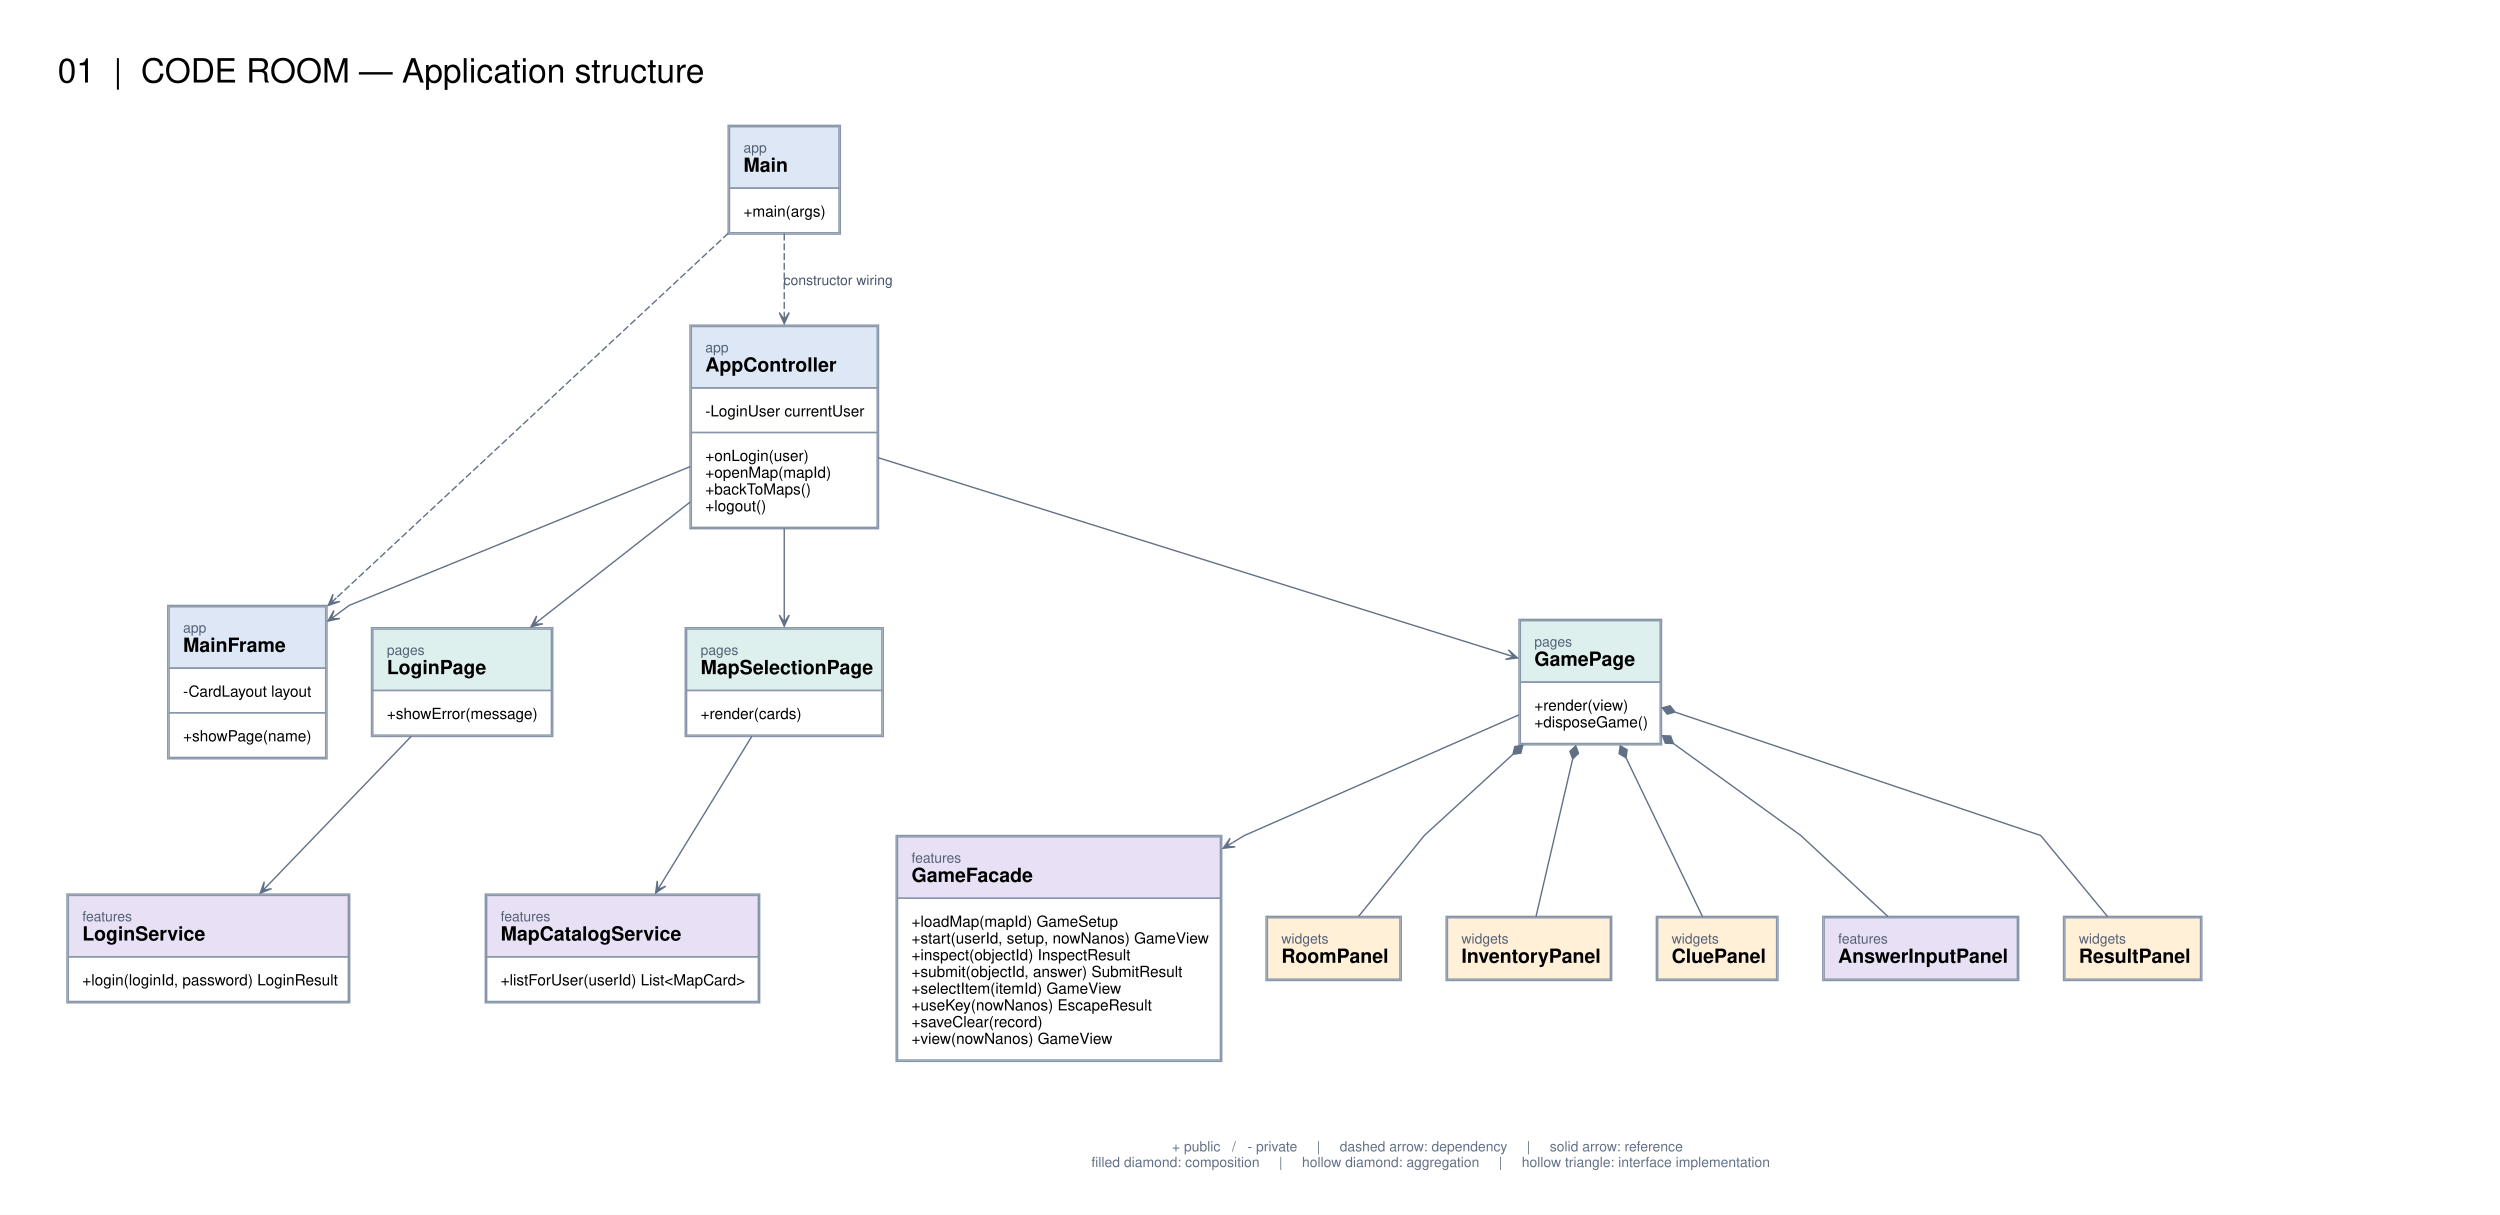
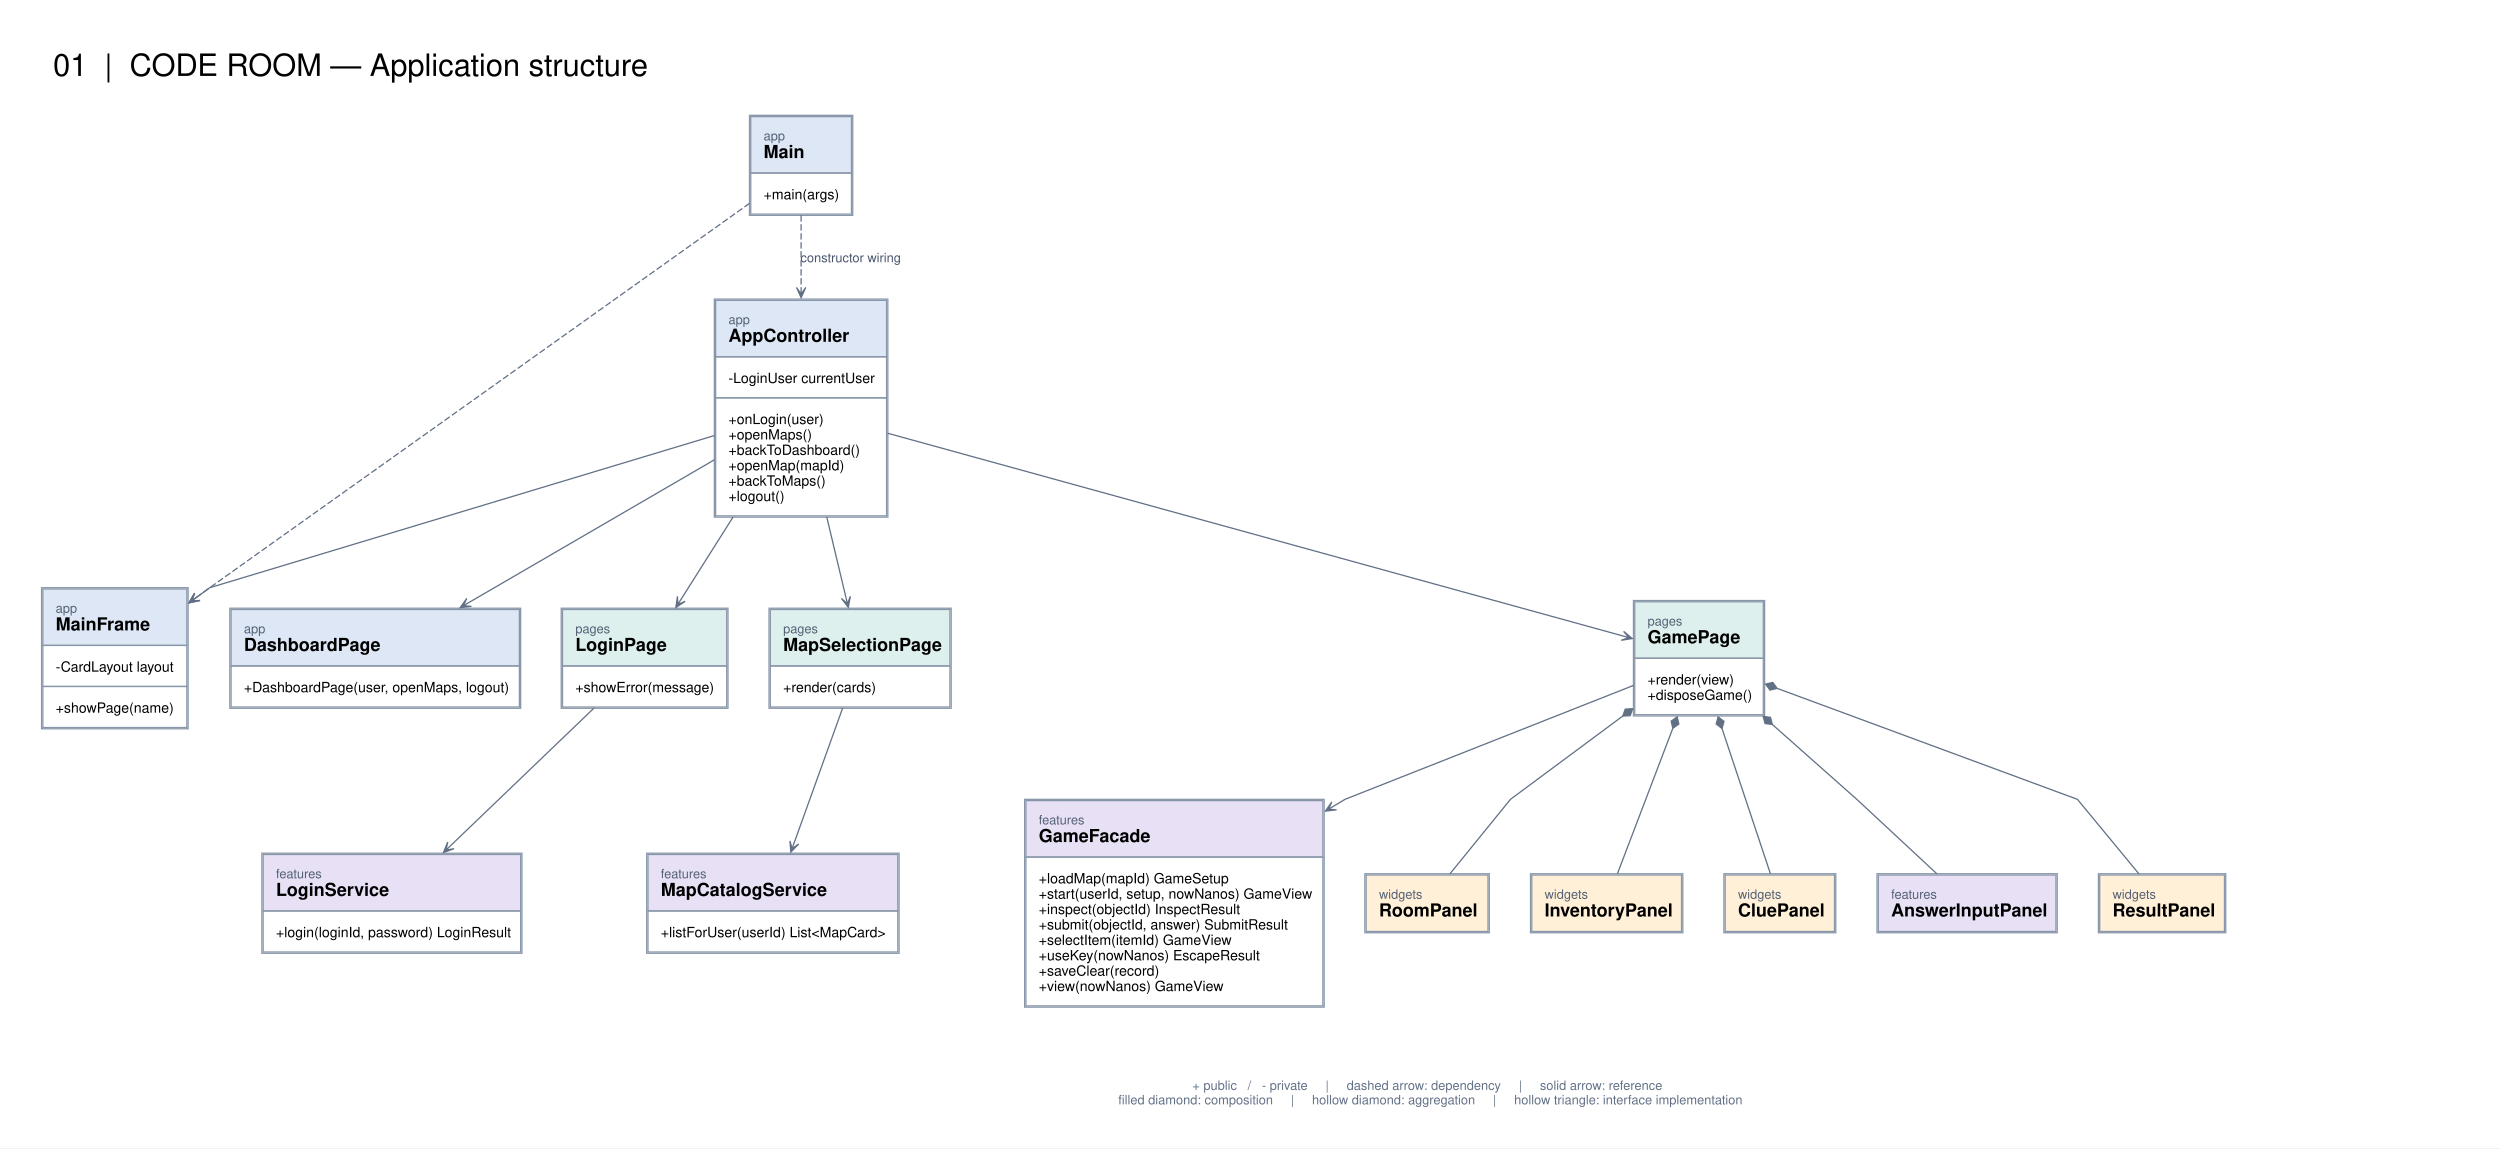
- <svg xmlns="http://www.w3.org/2000/svg" width="3984pt" height="1936pt" viewBox="0.00 0.00 3984.00 1936.00">
-   <g id="graph0" class="graph" transform="scale(2.22222 2.22222) rotate(0) translate(32.4 838.65)">
-     <polygon fill="white" stroke="none" points="-32.4,32.4 -32.4,-838.65 1760.4,-838.65 1760.4,32.4 -32.4,32.4" />
-     <text xml:space="preserve" text-anchor="middle" x="240.88" y="-779.45" font-family="Helvetica,sans-Serif" font-size="24.00">01  |  CODE ROOM — Application structure</text>
-     <text xml:space="preserve" text-anchor="middle" x="240.88" y="-754.7" font-family="Helvetica,sans-Serif" font-size="24.00"> </text>
+ <svg xmlns="http://www.w3.org/2000/svg" width="4331pt" height="1989pt" viewBox="0.00 0.00 4331.00 1989.00">
+   <g id="graph0" class="graph" transform="scale(2.22222 2.22222) rotate(0) translate(32.4 862.65)">
+     <polygon fill="white" stroke="none" points="-32.4,32.4 -32.4,-862.65 1916.53,-862.65 1916.53,32.4 -32.4,32.4" />
+     <text xml:space="preserve" text-anchor="middle" x="240.88" y="-803.45" font-family="Helvetica,sans-Serif" font-size="24.00">01  |  CODE ROOM — Application structure</text>
+     <text xml:space="preserve" text-anchor="middle" x="240.88" y="-778.7" font-family="Helvetica,sans-Serif" font-size="24.00"> </text>
    <g id="node1" class="node">
-       <polygon fill="#dde7f5" stroke="none" points="490.75,-703.75 490.75,-747.75 569.25,-747.75 569.25,-703.75 490.75,-703.75" />
-       <polygon fill="none" stroke="#8896a9" points="490.75,-703.75 490.75,-747.75 569.25,-747.75 569.25,-703.75 490.75,-703.75" />
-       <text xml:space="preserve" text-anchor="start" x="500.75" y="-729.25" font-family="Helvetica,sans-Serif" font-size="10.00" fill="#536075">app</text>
-       <text xml:space="preserve" text-anchor="start" x="500.75" y="-715.45" font-family="Helvetica,sans-Serif" font-weight="bold" font-size="14.00">Main</text>
-       <polygon fill="none" stroke="#8896a9" points="490.75,-671.75 490.75,-703.75 569.25,-703.75 569.25,-671.75 490.75,-671.75" />
-       <text xml:space="preserve" text-anchor="start" x="500.75" y="-683.3" font-family="Helvetica,sans-Serif" font-size="11.00">+main(args)</text>
-       <polygon fill="none" stroke="#8896a9" points="489.75,-670.75 489.75,-748.75 570.25,-748.75 570.25,-670.75 489.75,-670.75" />
+       <polygon fill="#dde7f5" stroke="none" points="552.88,-727.75 552.88,-771.75 631.38,-771.75 631.38,-727.75 552.88,-727.75" />
+       <polygon fill="none" stroke="#8896a9" points="552.88,-727.75 552.88,-771.75 631.38,-771.75 631.38,-727.75 552.88,-727.75" />
+       <text xml:space="preserve" text-anchor="start" x="562.88" y="-753.25" font-family="Helvetica,sans-Serif" font-size="10.00" fill="#536075">app</text>
+       <text xml:space="preserve" text-anchor="start" x="562.88" y="-739.45" font-family="Helvetica,sans-Serif" font-weight="bold" font-size="14.00">Main</text>
+       <polygon fill="none" stroke="#8896a9" points="552.88,-695.75 552.88,-727.75 631.38,-727.75 631.38,-695.75 552.88,-695.75" />
+       <text xml:space="preserve" text-anchor="start" x="562.88" y="-707.3" font-family="Helvetica,sans-Serif" font-size="11.00">+main(args)</text>
+       <polygon fill="none" stroke="#8896a9" points="551.88,-694.75 551.88,-772.75 632.38,-772.75 632.38,-694.75 551.88,-694.75" />
    </g>
    <g id="node2" class="node">
-       <polygon fill="#dde7f5" stroke="none" points="88.88,-359.5 88.88,-403.5 201.12,-403.5 201.12,-359.5 88.88,-359.5" />
-       <polygon fill="none" stroke="#8896a9" points="88.88,-359.5 88.88,-403.5 201.12,-403.5 201.12,-359.5 88.88,-359.5" />
-       <text xml:space="preserve" text-anchor="start" x="98.88" y="-385" font-family="Helvetica,sans-Serif" font-size="10.00" fill="#536075">app</text>
-       <text xml:space="preserve" text-anchor="start" x="98.88" y="-371.2" font-family="Helvetica,sans-Serif" font-weight="bold" font-size="14.00">MainFrame</text>
-       <polygon fill="none" stroke="#8896a9" points="88.88,-327.5 88.88,-359.5 201.12,-359.5 201.12,-327.5 88.88,-327.5" />
-       <text xml:space="preserve" text-anchor="start" x="98.88" y="-339.05" font-family="Helvetica,sans-Serif" font-size="11.00">-CardLayout layout</text>
-       <polygon fill="none" stroke="#8896a9" points="88.88,-295.5 88.88,-327.5 201.12,-327.5 201.12,-295.5 88.88,-295.5" />
-       <text xml:space="preserve" text-anchor="start" x="98.88" y="-307.05" font-family="Helvetica,sans-Serif" font-size="11.00">+showPage(name)</text>
-       <polygon fill="none" stroke="#8896a9" points="87.88,-294.5 87.88,-404.5 202.12,-404.5 202.12,-294.5 87.88,-294.5" />
+       <polygon fill="#dde7f5" stroke="none" points="1,-359.5 1,-403.5 113.25,-403.5 113.25,-359.5 1,-359.5" />
+       <polygon fill="none" stroke="#8896a9" points="1,-359.5 1,-403.5 113.25,-403.5 113.25,-359.5 1,-359.5" />
+       <text xml:space="preserve" text-anchor="start" x="11" y="-385" font-family="Helvetica,sans-Serif" font-size="10.00" fill="#536075">app</text>
+       <text xml:space="preserve" text-anchor="start" x="11" y="-371.2" font-family="Helvetica,sans-Serif" font-weight="bold" font-size="14.00">MainFrame</text>
+       <polygon fill="none" stroke="#8896a9" points="1,-327.5 1,-359.5 113.25,-359.5 113.25,-327.5 1,-327.5" />
+       <text xml:space="preserve" text-anchor="start" x="11" y="-339.05" font-family="Helvetica,sans-Serif" font-size="11.00">-CardLayout layout</text>
+       <polygon fill="none" stroke="#8896a9" points="1,-295.5 1,-327.5 113.25,-327.5 113.25,-295.5 1,-295.5" />
+       <text xml:space="preserve" text-anchor="start" x="11" y="-307.05" font-family="Helvetica,sans-Serif" font-size="11.00">+showPage(name)</text>
+       <polygon fill="none" stroke="#8896a9" points="0,-294.5 0,-404.5 114.25,-404.5 114.25,-294.5 0,-294.5" />
    </g>
    <g id="edge2" class="edge">
-       <path fill="none" stroke="#627086" stroke-dasharray="5,2" d="M489.89,-671.42C423.11,-609.28 288.59,-484.11 208.72,-409.79" />
-       <polygon fill="#627086" stroke="#627086" points="203.01,-404.48 211.32,-407.29 205.04,-406.37 208.86,-409.93 208.86,-409.93 208.86,-409.93 205.04,-406.37 206.41,-412.56 203.01,-404.48" />
+       <path fill="none" stroke="#627086" stroke-dasharray="5,2" d="M552.02,-704.19C439.86,-624.33 131.12,-404.5 131.12,-404.5 131.12,-404.5 127.23,-401.66 121.22,-397.27" />
+       <polygon fill="#627086" stroke="#627086" points="114.95,-392.69 123.53,-394.5 117.19,-394.33 121.41,-397.41 121.41,-397.41 121.41,-397.41 117.19,-394.33 119.29,-400.32 114.95,-392.69" />
    </g>
    <g id="node3" class="node">
-       <polygon fill="#dde7f5" stroke="none" points="463.38,-560.5 463.38,-604.5 596.62,-604.5 596.62,-560.5 463.38,-560.5" />
-       <polygon fill="none" stroke="#8896a9" points="463.38,-560.5 463.38,-604.5 596.62,-604.5 596.62,-560.5 463.38,-560.5" />
-       <text xml:space="preserve" text-anchor="start" x="473.38" y="-586" font-family="Helvetica,sans-Serif" font-size="10.00" fill="#536075">app</text>
-       <text xml:space="preserve" text-anchor="start" x="473.38" y="-572.2" font-family="Helvetica,sans-Serif" font-weight="bold" font-size="14.00">AppController</text>
-       <polygon fill="none" stroke="#8896a9" points="463.38,-528.5 463.38,-560.5 596.62,-560.5 596.62,-528.5 463.38,-528.5" />
-       <text xml:space="preserve" text-anchor="start" x="473.38" y="-540.05" font-family="Helvetica,sans-Serif" font-size="11.00">-LoginUser currentUser</text>
-       <polygon fill="none" stroke="#8896a9" points="463.38,-460.5 463.38,-528.5 596.62,-528.5 596.62,-460.5 463.38,-460.5" />
-       <text xml:space="preserve" text-anchor="start" x="473.38" y="-508.05" font-family="Helvetica,sans-Serif" font-size="11.00">+onLogin(user)</text>
-       <text xml:space="preserve" text-anchor="start" x="473.38" y="-496.05" font-family="Helvetica,sans-Serif" font-size="11.00">+openMap(mapId)</text>
-       <text xml:space="preserve" text-anchor="start" x="473.38" y="-484.05" font-family="Helvetica,sans-Serif" font-size="11.00">+backToMaps()</text>
-       <text xml:space="preserve" text-anchor="start" x="473.38" y="-472.05" font-family="Helvetica,sans-Serif" font-size="11.00">+logout()</text>
-       <polygon fill="none" stroke="#8896a9" points="462.38,-459.5 462.38,-605.5 597.62,-605.5 597.62,-459.5 462.38,-459.5" />
+       <polygon fill="#dde7f5" stroke="none" points="525.5,-584.5 525.5,-628.5 658.75,-628.5 658.75,-584.5 525.5,-584.5" />
+       <polygon fill="none" stroke="#8896a9" points="525.5,-584.5 525.5,-628.5 658.75,-628.5 658.75,-584.5 525.5,-584.5" />
+       <text xml:space="preserve" text-anchor="start" x="535.5" y="-610" font-family="Helvetica,sans-Serif" font-size="10.00" fill="#536075">app</text>
+       <text xml:space="preserve" text-anchor="start" x="535.5" y="-596.2" font-family="Helvetica,sans-Serif" font-weight="bold" font-size="14.00">AppController</text>
+       <polygon fill="none" stroke="#8896a9" points="525.5,-552.5 525.5,-584.5 658.75,-584.5 658.75,-552.5 525.5,-552.5" />
+       <text xml:space="preserve" text-anchor="start" x="535.5" y="-564.05" font-family="Helvetica,sans-Serif" font-size="11.00">-LoginUser currentUser</text>
+       <polygon fill="none" stroke="#8896a9" points="525.5,-460.5 525.5,-552.5 658.75,-552.5 658.75,-460.5 525.5,-460.5" />
+       <text xml:space="preserve" text-anchor="start" x="535.5" y="-532.05" font-family="Helvetica,sans-Serif" font-size="11.00">+onLogin(user)</text>
+       <text xml:space="preserve" text-anchor="start" x="535.5" y="-520.05" font-family="Helvetica,sans-Serif" font-size="11.00">+openMaps()</text>
+       <text xml:space="preserve" text-anchor="start" x="535.5" y="-508.05" font-family="Helvetica,sans-Serif" font-size="11.00">+backToDashboard()</text>
+       <text xml:space="preserve" text-anchor="start" x="535.5" y="-496.05" font-family="Helvetica,sans-Serif" font-size="11.00">+openMap(mapId)</text>
+       <text xml:space="preserve" text-anchor="start" x="535.5" y="-484.05" font-family="Helvetica,sans-Serif" font-size="11.00">+backToMaps()</text>
+       <text xml:space="preserve" text-anchor="start" x="535.5" y="-472.05" font-family="Helvetica,sans-Serif" font-size="11.00">+logout()</text>
+       <polygon fill="none" stroke="#8896a9" points="524.5,-459.5 524.5,-629.5 659.75,-629.5 659.75,-459.5 524.5,-459.5" />
    </g>
    <g id="edge1" class="edge">
-       <path fill="none" stroke="#627086" stroke-dasharray="5,2" d="M530,-671.15C530,-654.5 530,-634.21 530,-614.39" />
-       <polygon fill="#627086" stroke="#627086" points="530,-606.54 533.6,-614.54 530,-609.33 530,-614.54 530,-614.54 530,-614.54 530,-609.33 526.4,-614.54 530,-606.54" />
-       <text xml:space="preserve" text-anchor="middle" x="568.62" y="-634.25" font-family="Helvetica,sans-Serif" font-size="10.00" fill="#46546a">constructor wiring</text>
+       <path fill="none" stroke="#627086" stroke-dasharray="5,2" d="M592.12,-694.86C592.12,-678.45 592.12,-658.46 592.12,-638.51" />
+       <polygon fill="#627086" stroke="#627086" points="592.13,-630.57 595.73,-638.57 592.13,-633.36 592.13,-638.57 592.13,-638.57 592.13,-638.57 592.13,-633.36 588.53,-638.57 592.13,-630.57" />
+       <text xml:space="preserve" text-anchor="middle" x="630.75" y="-658.25" font-family="Helvetica,sans-Serif" font-size="10.00" fill="#46546a">constructor wiring</text>
+     </g>
+     <g id="node16" class="node">
+       <text xml:space="preserve" text-anchor="start" x="897.12" y="-13" font-family="Helvetica,sans-Serif" font-size="10.00" fill="#627086">+ public   /   - private     |     dashed arrow: dependency     |     solid arrow: reference</text>
+       <text xml:space="preserve" text-anchor="start" x="839.38" y="-1.75" font-family="Helvetica,sans-Serif" font-size="10.00" fill="#627086">filled diamond: composition     |     hollow diamond: aggregation     |     hollow triangle: interface implementation</text>
+     </g>
+     <g id="edge3" class="edge">
+       <path fill="none" stroke="#627086" d="M524.6,-523.14C396.55,-484.53 131.12,-404.5 131.12,-404.5 131.12,-404.5 127.23,-401.66 121.22,-397.27" />
+       <polygon fill="#627086" stroke="#627086" points="114.95,-392.69 123.53,-394.5 117.19,-394.33 121.41,-397.41 121.41,-397.41 121.41,-397.41 117.19,-394.33 119.29,-400.32 114.95,-392.69" />
+     </g>
+     <g id="node4" class="node">
+       <polygon fill="#dde7f5" stroke="none" points="147.75,-343.5 147.75,-387.5 372.5,-387.5 372.5,-343.5 147.75,-343.5" />
+       <polygon fill="none" stroke="#8896a9" points="147.75,-343.5 147.75,-387.5 372.5,-387.5 372.5,-343.5 147.75,-343.5" />
+       <text xml:space="preserve" text-anchor="start" x="157.75" y="-369" font-family="Helvetica,sans-Serif" font-size="10.00" fill="#536075">app</text>
+       <text xml:space="preserve" text-anchor="start" x="157.75" y="-355.2" font-family="Helvetica,sans-Serif" font-weight="bold" font-size="14.00">DashboardPage</text>
+       <polygon fill="none" stroke="#8896a9" points="147.75,-311.5 147.75,-343.5 372.5,-343.5 372.5,-311.5 147.75,-311.5" />
+       <text xml:space="preserve" text-anchor="start" x="157.75" y="-323.05" font-family="Helvetica,sans-Serif" font-size="11.00">+DashboardPage(user, openMaps, logout)</text>
+       <polygon fill="none" stroke="#8896a9" points="146.75,-310.5 146.75,-388.5 373.5,-388.5 373.5,-310.5 146.75,-310.5" />
+     </g>
+     <g id="edge5" class="edge">
+       <path fill="none" stroke="#627086" d="M524.54,-504.21C468.95,-471.89 390.31,-426.18 333.26,-393.01" />
+       <polygon fill="#627086" stroke="#627086" points="326.41,-389.03 335.13,-389.94 328.81,-390.43 333.32,-393.05 333.32,-393.05 333.32,-393.05 328.81,-390.43 331.51,-396.16 326.41,-389.03" />
+     </g>
+     <g id="node5" class="node">
+       <polygon fill="#def0ed" stroke="none" points="406.12,-343.5 406.12,-387.5 534.12,-387.5 534.12,-343.5 406.12,-343.5" />
+       <polygon fill="none" stroke="#8896a9" points="406.12,-343.5 406.12,-387.5 534.12,-387.5 534.12,-343.5 406.12,-343.5" />
+       <text xml:space="preserve" text-anchor="start" x="416.12" y="-369" font-family="Helvetica,sans-Serif" font-size="10.00" fill="#536075">pages</text>
+       <text xml:space="preserve" text-anchor="start" x="416.12" y="-355.2" font-family="Helvetica,sans-Serif" font-weight="bold" font-size="14.00">LoginPage</text>
+       <polygon fill="none" stroke="#8896a9" points="406.12,-311.5 406.12,-343.5 534.12,-343.5 534.12,-311.5 406.12,-311.5" />
+       <text xml:space="preserve" text-anchor="start" x="416.12" y="-323.05" font-family="Helvetica,sans-Serif" font-size="11.00">+showError(message)</text>
+       <polygon fill="none" stroke="#8896a9" points="405.12,-310.5 405.12,-388.5 535.12,-388.5 535.12,-310.5 405.12,-310.5" />
+     </g>
+     <g id="edge4" class="edge">
+       <path fill="none" stroke="#627086" d="M539.15,-459.69C525.24,-437.69 510.77,-414.8 498.7,-395.7" />
+       <polygon fill="#627086" stroke="#627086" points="494.5,-389.06 501.82,-393.9 495.98,-391.41 498.77,-395.82 498.77,-395.82 498.77,-395.82 495.98,-391.41 495.73,-397.74 494.5,-389.06" />
+     </g>
+     <g id="node7" class="node">
+       <polygon fill="#def0ed" stroke="none" points="568.12,-343.5 568.12,-387.5 708.12,-387.5 708.12,-343.5 568.12,-343.5" />
+       <polygon fill="none" stroke="#8896a9" points="568.12,-343.5 568.12,-387.5 708.12,-387.5 708.12,-343.5 568.12,-343.5" />
+       <text xml:space="preserve" text-anchor="start" x="578.12" y="-369" font-family="Helvetica,sans-Serif" font-size="10.00" fill="#536075">pages</text>
+       <text xml:space="preserve" text-anchor="start" x="578.12" y="-355.2" font-family="Helvetica,sans-Serif" font-weight="bold" font-size="14.00">MapSelectionPage</text>
+       <polygon fill="none" stroke="#8896a9" points="568.12,-311.5 568.12,-343.5 708.12,-343.5 708.12,-311.5 568.12,-311.5" />
+       <text xml:space="preserve" text-anchor="start" x="578.12" y="-323.05" font-family="Helvetica,sans-Serif" font-size="11.00">+render(cards)</text>
+       <polygon fill="none" stroke="#8896a9" points="567.12,-310.5 567.12,-388.5 709.12,-388.5 709.12,-310.5 567.12,-310.5" />
+     </g>
+     <g id="edge6" class="edge">
+       <path fill="none" stroke="#627086" d="M612.1,-459.69C617.23,-438.18 622.56,-415.82 627.05,-396.98" />
+       <polygon fill="#627086" stroke="#627086" points="628.9,-389.21 630.55,-397.83 628.25,-391.92 627.04,-397 627.04,-397 627.04,-397 628.25,-391.92 623.54,-396.16 628.9,-389.21" />
+     </g>
+     <g id="node9" class="node">
+       <polygon fill="#def0ed" stroke="none" points="1242,-349.5 1242,-393.5 1342.25,-393.5 1342.25,-349.5 1242,-349.5" />
+       <polygon fill="none" stroke="#8896a9" points="1242,-349.5 1242,-393.5 1342.25,-393.5 1342.25,-349.5 1242,-349.5" />
+       <text xml:space="preserve" text-anchor="start" x="1252" y="-375" font-family="Helvetica,sans-Serif" font-size="10.00" fill="#536075">pages</text>
+       <text xml:space="preserve" text-anchor="start" x="1252" y="-361.2" font-family="Helvetica,sans-Serif" font-weight="bold" font-size="14.00">GamePage</text>
+       <polygon fill="none" stroke="#8896a9" points="1242,-305.5 1242,-349.5 1342.25,-349.5 1342.25,-305.5 1242,-305.5" />
+       <text xml:space="preserve" text-anchor="start" x="1252" y="-329.05" font-family="Helvetica,sans-Serif" font-size="11.00">+render(view)</text>
+       <text xml:space="preserve" text-anchor="start" x="1252" y="-317.05" font-family="Helvetica,sans-Serif" font-size="11.00">+disposeGame()</text>
+       <polygon fill="none" stroke="#8896a9" points="1241,-304.5 1241,-394.5 1343.25,-394.5 1343.25,-304.5 1241,-304.5" />
+     </g>
+     <g id="edge7" class="edge">
+       <path fill="none" stroke="#627086" d="M659.56,-524.91C796.06,-487.27 1103.06,-402.63 1232.63,-366.9" />
+       <polygon fill="#627086" stroke="#627086" points="1240.1,-364.84 1233.35,-370.44 1237.42,-365.58 1232.39,-366.97 1232.39,-366.97 1232.39,-366.97 1237.42,-365.58 1231.44,-363.5 1240.1,-364.84" />
+     </g>
+     <g id="node6" class="node">
+       <polygon fill="#e8e1f6" stroke="none" points="172.75,-152.5 172.75,-196.5 373.5,-196.5 373.5,-152.5 172.75,-152.5" />
+       <polygon fill="none" stroke="#8896a9" points="172.75,-152.5 172.75,-196.5 373.5,-196.5 373.5,-152.5 172.75,-152.5" />
+       <text xml:space="preserve" text-anchor="start" x="182.75" y="-178" font-family="Helvetica,sans-Serif" font-size="10.00" fill="#536075">features</text>
+       <text xml:space="preserve" text-anchor="start" x="182.75" y="-164.2" font-family="Helvetica,sans-Serif" font-weight="bold" font-size="14.00">LoginService</text>
+       <polygon fill="none" stroke="#8896a9" points="172.75,-120.5 172.75,-152.5 373.5,-152.5 373.5,-120.5 172.75,-120.5" />
+       <text xml:space="preserve" text-anchor="start" x="182.75" y="-132.05" font-family="Helvetica,sans-Serif" font-size="11.00">+login(loginId, password) LoginResult</text>
+       <polygon fill="none" stroke="#8896a9" points="171.75,-119.5 171.75,-197.5 374.5,-197.5 374.5,-119.5 171.75,-119.5" />
+     </g>
+     <g id="edge8" class="edge">
+       <path fill="none" stroke="#627086" d="M430.73,-310.71C398.52,-279.8 352.93,-236.06 319.06,-203.57" />
+       <polygon fill="#627086" stroke="#627086" points="313.33,-198.07 321.59,-201.01 315.34,-200 319.1,-203.61 319.1,-203.61 319.1,-203.61 315.34,-200 316.61,-206.21 313.33,-198.07" />
+     </g>
+     <g id="node8" class="node">
+       <polygon fill="#e8e1f6" stroke="none" points="472.75,-152.5 472.75,-196.5 667.5,-196.5 667.5,-152.5 472.75,-152.5" />
+       <polygon fill="none" stroke="#8896a9" points="472.75,-152.5 472.75,-196.5 667.5,-196.5 667.5,-152.5 472.75,-152.5" />
+       <text xml:space="preserve" text-anchor="start" x="482.75" y="-178" font-family="Helvetica,sans-Serif" font-size="10.00" fill="#536075">features</text>
+       <text xml:space="preserve" text-anchor="start" x="482.75" y="-164.2" font-family="Helvetica,sans-Serif" font-weight="bold" font-size="14.00">MapCatalogService</text>
+       <polygon fill="none" stroke="#8896a9" points="472.75,-120.5 472.75,-152.5 667.5,-152.5 667.5,-120.5 472.75,-120.5" />
+       <text xml:space="preserve" text-anchor="start" x="482.75" y="-132.05" font-family="Helvetica,sans-Serif" font-size="11.00">+listForUser(userId) List&lt;MapCard&gt;</text>
+       <polygon fill="none" stroke="#8896a9" points="471.75,-119.5 471.75,-197.5 668.5,-197.5 668.5,-119.5 471.75,-119.5" />
+     </g>
+     <g id="edge9" class="edge">
+       <path fill="none" stroke="#627086" d="M624.53,-310.71C613.64,-280.45 598.32,-237.88 586.72,-205.61" />
+       <polygon fill="#627086" stroke="#627086" points="584.11,-198.37 590.21,-204.68 585.05,-200.99 586.82,-205.9 586.82,-205.9 586.82,-205.9 585.05,-200.99 583.43,-207.12 584.11,-198.37" />
+     </g>
+     <g id="node10" class="node">
+       <polygon fill="#e8e1f6" stroke="none" points="767.38,-194.5 767.38,-238.5 998.88,-238.5 998.88,-194.5 767.38,-194.5" />
+       <polygon fill="none" stroke="#8896a9" points="767.38,-194.5 767.38,-238.5 998.88,-238.5 998.88,-194.5 767.38,-194.5" />
+       <text xml:space="preserve" text-anchor="start" x="777.38" y="-220" font-family="Helvetica,sans-Serif" font-size="10.00" fill="#536075">features</text>
+       <text xml:space="preserve" text-anchor="start" x="777.38" y="-206.2" font-family="Helvetica,sans-Serif" font-weight="bold" font-size="14.00">GameFacade</text>
+       <polygon fill="none" stroke="#8896a9" points="767.38,-78.5 767.38,-194.5 998.88,-194.5 998.88,-78.5 767.38,-78.5" />
+       <text xml:space="preserve" text-anchor="start" x="777.38" y="-174.05" font-family="Helvetica,sans-Serif" font-size="11.00">+loadMap(mapId) GameSetup</text>
+       <text xml:space="preserve" text-anchor="start" x="777.38" y="-162.05" font-family="Helvetica,sans-Serif" font-size="11.00">+start(userId, setup, nowNanos) GameView</text>
+       <text xml:space="preserve" text-anchor="start" x="777.38" y="-150.05" font-family="Helvetica,sans-Serif" font-size="11.00">+inspect(objectId) InspectResult</text>
+       <text xml:space="preserve" text-anchor="start" x="777.38" y="-138.05" font-family="Helvetica,sans-Serif" font-size="11.00">+submit(objectId, answer) SubmitResult</text>
+       <text xml:space="preserve" text-anchor="start" x="777.38" y="-126.05" font-family="Helvetica,sans-Serif" font-size="11.00">+selectItem(itemId) GameView</text>
+       <text xml:space="preserve" text-anchor="start" x="777.38" y="-114.05" font-family="Helvetica,sans-Serif" font-size="11.00">+useKey(nowNanos) EscapeResult</text>
+       <text xml:space="preserve" text-anchor="start" x="777.38" y="-102.05" font-family="Helvetica,sans-Serif" font-size="11.00">+saveClear(record)</text>
+       <text xml:space="preserve" text-anchor="start" x="777.38" y="-90.05" font-family="Helvetica,sans-Serif" font-size="11.00">+view(nowNanos) GameView</text>
+       <polygon fill="none" stroke="#8896a9" points="766.38,-77.5 766.38,-239.5 999.88,-239.5 999.88,-77.5 766.38,-77.5" />
+     </g>
+     <g id="edge10" class="edge">
+       <path fill="none" stroke="#627086" d="M1241.18,-328.38C1161.43,-296.89 1016.12,-239.5 1016.12,-239.5 1016.12,-239.5 1012.98,-237.61 1007.65,-234.4" />
+       <polygon fill="#627086" stroke="#627086" points="1000.86,-230.32 1009.57,-231.36 1003.24,-231.75 1007.72,-234.44 1007.72,-234.44 1007.72,-234.44 1003.24,-231.75 1005.86,-237.53 1000.86,-230.32" />
+     </g>
+     <g id="node11" class="node">
+       <polygon fill="#fff0d7" stroke="none" points="1032.62,-136.5 1032.62,-180.5 1127.62,-180.5 1127.62,-136.5 1032.62,-136.5" />
+       <polygon fill="none" stroke="#8896a9" points="1032.62,-136.5 1032.62,-180.5 1127.62,-180.5 1127.62,-136.5 1032.62,-136.5" />
+       <text xml:space="preserve" text-anchor="start" x="1042.62" y="-162" font-family="Helvetica,sans-Serif" font-size="10.00" fill="#536075">widgets</text>
+       <text xml:space="preserve" text-anchor="start" x="1042.62" y="-148.2" font-family="Helvetica,sans-Serif" font-weight="bold" font-size="14.00">RoomPanel</text>
+       <polygon fill="none" stroke="#8896a9" points="1031.62,-135.5 1031.62,-181.5 1128.62,-181.5 1128.62,-135.5 1031.62,-135.5" />
+     </g>
+     <g id="edge11" class="edge">
+       <path fill="none" stroke="#627086" d="M1232.79,-304.51C1191.99,-274.25 1145.12,-239.5 1145.12,-239.5 1145.12,-239.5 1117.13,-205.05 1097.89,-181.36" />
+       <polygon fill="#627086" stroke="#627086" points="1232.69,-304.43 1238.45,-304.72 1240.4,-310.15 1234.64,-309.86 1232.69,-304.43" />
+     </g>
+     <g id="node12" class="node">
+       <polygon fill="#fff0d7" stroke="none" points="1161.75,-136.5 1161.75,-180.5 1278.5,-180.5 1278.5,-136.5 1161.75,-136.5" />
+       <polygon fill="none" stroke="#8896a9" points="1161.75,-136.5 1161.75,-180.5 1278.5,-180.5 1278.5,-136.5 1161.75,-136.5" />
+       <text xml:space="preserve" text-anchor="start" x="1171.75" y="-162" font-family="Helvetica,sans-Serif" font-size="10.00" fill="#536075">widgets</text>
+       <text xml:space="preserve" text-anchor="start" x="1171.75" y="-148.2" font-family="Helvetica,sans-Serif" font-weight="bold" font-size="14.00">InventoryPanel</text>
+       <polygon fill="none" stroke="#8896a9" points="1160.75,-135.5 1160.75,-181.5 1279.5,-181.5 1279.5,-135.5 1160.75,-135.5" />
+     </g>
+     <g id="edge12" class="edge">
+       <path fill="none" stroke="#627086" d="M1271.69,-294.86C1257.37,-257.27 1238.97,-208.98 1228.47,-181.41" />
+       <polygon fill="#627086" stroke="#627086" points="1271.69,-294.85 1276.39,-298.2 1275.1,-303.82 1270.41,-300.48 1271.69,-294.85" />
+     </g>
+     <g id="node13" class="node">
+       <polygon fill="#fff0d7" stroke="none" points="1312.5,-136.5 1312.5,-180.5 1397.75,-180.5 1397.75,-136.5 1312.5,-136.5" />
+       <polygon fill="none" stroke="#8896a9" points="1312.5,-136.5 1312.5,-180.5 1397.75,-180.5 1397.75,-136.5 1312.5,-136.5" />
+       <text xml:space="preserve" text-anchor="start" x="1322.5" y="-162" font-family="Helvetica,sans-Serif" font-size="10.00" fill="#536075">widgets</text>
+       <text xml:space="preserve" text-anchor="start" x="1322.5" y="-148.2" font-family="Helvetica,sans-Serif" font-weight="bold" font-size="14.00">CluePanel</text>
+       <polygon fill="none" stroke="#8896a9" points="1311.5,-135.5 1311.5,-181.5 1398.75,-181.5 1398.75,-135.5 1311.5,-135.5" />
+     </g>
+     <g id="edge13" class="edge">
+       <path fill="none" stroke="#627086" d="M1310,-294.86C1322.54,-257.27 1338.63,-208.98 1347.82,-181.41" />
+       <polygon fill="#627086" stroke="#627086" points="1310.06,-294.7 1311.58,-300.27 1307.02,-303.81 1305.5,-298.24 1310.06,-294.7" />
+     </g>
+     <g id="node14" class="node">
+       <polygon fill="#e8e1f6" stroke="none" points="1431.88,-136.5 1431.88,-180.5 1570.38,-180.5 1570.38,-136.5 1431.88,-136.5" />
+       <polygon fill="none" stroke="#8896a9" points="1431.88,-136.5 1431.88,-180.5 1570.38,-180.5 1570.38,-136.5 1431.88,-136.5" />
+       <text xml:space="preserve" text-anchor="start" x="1441.88" y="-162" font-family="Helvetica,sans-Serif" font-size="10.00" fill="#536075">features</text>
+       <text xml:space="preserve" text-anchor="start" x="1441.88" y="-148.2" font-family="Helvetica,sans-Serif" font-weight="bold" font-size="14.00">AnswerInputPanel</text>
+       <polygon fill="none" stroke="#8896a9" points="1430.88,-135.5 1430.88,-181.5 1571.38,-181.5 1571.38,-135.5 1430.88,-135.5" />
+     </g>
+     <g id="edge14" class="edge">
+       <path fill="none" stroke="#627086" d="M1349.13,-297.98C1381.3,-269.47 1415.12,-239.5 1415.12,-239.5 1415.12,-239.5 1452.16,-205.05 1477.63,-181.36" />
+       <polygon fill="#627086" stroke="#627086" points="1349.3,-297.83 1347.83,-303.41 1342.12,-304.2 1343.59,-298.62 1349.3,-297.83" />
    </g>
    <g id="node15" class="node">
-       <text xml:space="preserve" text-anchor="start" x="808" y="-13" font-family="Helvetica,sans-Serif" font-size="10.00" fill="#627086">+ public   /   - private     |     dashed arrow: dependency     |     solid arrow: reference</text>
-       <text xml:space="preserve" text-anchor="start" x="750.25" y="-1.75" font-family="Helvetica,sans-Serif" font-size="10.00" fill="#627086">filled diamond: composition     |     hollow diamond: aggregation     |     hollow triangle: interface implementation</text>
-     </g>
-     <g id="edge3" class="edge">
-       <path fill="none" stroke="#627086" d="M462.68,-504.1C370.97,-466.76 218,-404.5 218,-404.5 218,-404.5 214.5,-401.91 209.03,-397.87" />
-       <polygon fill="#627086" stroke="#627086" points="202.78,-393.24 211.35,-395.1 205.01,-394.89 209.21,-398 209.21,-398 209.21,-398 205.01,-394.89 207.07,-400.89 202.78,-393.24" />
-     </g>
-     <g id="node4" class="node">
-       <polygon fill="#def0ed" stroke="none" points="235,-343.5 235,-387.5 363,-387.5 363,-343.5 235,-343.5" />
-       <polygon fill="none" stroke="#8896a9" points="235,-343.5 235,-387.5 363,-387.5 363,-343.5 235,-343.5" />
-       <text xml:space="preserve" text-anchor="start" x="245" y="-369" font-family="Helvetica,sans-Serif" font-size="10.00" fill="#536075">pages</text>
-       <text xml:space="preserve" text-anchor="start" x="245" y="-355.2" font-family="Helvetica,sans-Serif" font-weight="bold" font-size="14.00">LoginPage</text>
-       <polygon fill="none" stroke="#8896a9" points="235,-311.5 235,-343.5 363,-343.5 363,-311.5 235,-311.5" />
-       <text xml:space="preserve" text-anchor="start" x="245" y="-323.05" font-family="Helvetica,sans-Serif" font-size="11.00">+showError(message)</text>
-       <polygon fill="none" stroke="#8896a9" points="234,-310.5 234,-388.5 364,-388.5 364,-310.5 234,-310.5" />
-     </g>
-     <g id="edge4" class="edge">
-       <path fill="none" stroke="#627086" d="M462.56,-478.66C428.27,-451.79 387.09,-419.53 354.64,-394.09" />
-       <polygon fill="#627086" stroke="#627086" points="348.39,-389.2 356.91,-391.3 350.58,-390.91 354.68,-394.13 354.68,-394.13 354.68,-394.13 350.58,-390.91 352.46,-396.97 348.39,-389.2" />
-     </g>
-     <g id="node6" class="node">
-       <polygon fill="#def0ed" stroke="none" points="460,-343.5 460,-387.5 600,-387.5 600,-343.5 460,-343.5" />
-       <polygon fill="none" stroke="#8896a9" points="460,-343.5 460,-387.5 600,-387.5 600,-343.5 460,-343.5" />
-       <text xml:space="preserve" text-anchor="start" x="470" y="-369" font-family="Helvetica,sans-Serif" font-size="10.00" fill="#536075">pages</text>
-       <text xml:space="preserve" text-anchor="start" x="470" y="-355.2" font-family="Helvetica,sans-Serif" font-weight="bold" font-size="14.00">MapSelectionPage</text>
-       <polygon fill="none" stroke="#8896a9" points="460,-311.5 460,-343.5 600,-343.5 600,-311.5 460,-311.5" />
-       <text xml:space="preserve" text-anchor="start" x="470" y="-323.05" font-family="Helvetica,sans-Serif" font-size="11.00">+render(cards)</text>
-       <polygon fill="none" stroke="#8896a9" points="459,-310.5 459,-388.5 601,-388.5 601,-310.5 459,-310.5" />
-     </g>
-     <g id="edge5" class="edge">
-       <path fill="none" stroke="#627086" d="M530,-459.7C530,-438.75 530,-416.4 530,-397.42" />
-       <polygon fill="#627086" stroke="#627086" points="530,-389.61 533.6,-397.61 530,-392.39 530,-397.61 530,-397.61 530,-397.61 530,-392.39 526.4,-397.61 530,-389.61" />
-     </g>
-     <g id="node8" class="node">
-       <polygon fill="#def0ed" stroke="none" points="1057.88,-349.5 1057.88,-393.5 1158.12,-393.5 1158.12,-349.5 1057.88,-349.5" />
-       <polygon fill="none" stroke="#8896a9" points="1057.88,-349.5 1057.88,-393.5 1158.12,-393.5 1158.12,-349.5 1057.88,-349.5" />
-       <text xml:space="preserve" text-anchor="start" x="1067.88" y="-375" font-family="Helvetica,sans-Serif" font-size="10.00" fill="#536075">pages</text>
-       <text xml:space="preserve" text-anchor="start" x="1067.88" y="-361.2" font-family="Helvetica,sans-Serif" font-weight="bold" font-size="14.00">GamePage</text>
-       <polygon fill="none" stroke="#8896a9" points="1057.88,-305.5 1057.88,-349.5 1158.12,-349.5 1158.12,-305.5 1057.88,-305.5" />
-       <text xml:space="preserve" text-anchor="start" x="1067.88" y="-329.05" font-family="Helvetica,sans-Serif" font-size="11.00">+render(view)</text>
-       <text xml:space="preserve" text-anchor="start" x="1067.88" y="-317.05" font-family="Helvetica,sans-Serif" font-size="11.00">+disposeGame()</text>
-       <polygon fill="none" stroke="#8896a9" points="1056.88,-304.5 1056.88,-394.5 1159.12,-394.5 1159.12,-304.5 1056.88,-304.5" />
-     </g>
-     <g id="edge6" class="edge">
-       <path fill="none" stroke="#627086" d="M597.44,-510.38C711.38,-474.7 940.17,-403.05 1048.51,-369.13" />
-       <polygon fill="#627086" stroke="#627086" points="1055.88,-366.82 1049.32,-372.65 1053.23,-367.65 1048.25,-369.21 1048.25,-369.21 1048.25,-369.21 1053.23,-367.65 1047.17,-365.78 1055.88,-366.82" />
-     </g>
-     <g id="node5" class="node">
-       <polygon fill="#e8e1f6" stroke="none" points="16.62,-152.5 16.62,-196.5 217.38,-196.5 217.38,-152.5 16.62,-152.5" />
-       <polygon fill="none" stroke="#8896a9" points="16.62,-152.5 16.62,-196.5 217.38,-196.5 217.38,-152.5 16.62,-152.5" />
-       <text xml:space="preserve" text-anchor="start" x="26.62" y="-178" font-family="Helvetica,sans-Serif" font-size="10.00" fill="#536075">features</text>
-       <text xml:space="preserve" text-anchor="start" x="26.62" y="-164.2" font-family="Helvetica,sans-Serif" font-weight="bold" font-size="14.00">LoginService</text>
-       <polygon fill="none" stroke="#8896a9" points="16.62,-120.5 16.62,-152.5 217.38,-152.5 217.38,-120.5 16.62,-120.5" />
-       <text xml:space="preserve" text-anchor="start" x="26.62" y="-132.05" font-family="Helvetica,sans-Serif" font-size="11.00">+login(loginId, password) LoginResult</text>
-       <polygon fill="none" stroke="#8896a9" points="15.62,-119.5 15.62,-197.5 218.38,-197.5 218.38,-119.5 15.62,-119.5" />
-     </g>
-     <g id="edge7" class="edge">
-       <path fill="none" stroke="#627086" d="M262.61,-310.71C232.85,-279.8 190.73,-236.06 159.44,-203.57" />
-       <polygon fill="#627086" stroke="#627086" points="154.18,-198.1 162.32,-201.37 156.1,-200.11 159.72,-203.87 159.72,-203.87 159.72,-203.87 156.1,-200.11 157.13,-206.36 154.18,-198.1" />
-     </g>
-     <g id="node7" class="node">
-       <polygon fill="#e8e1f6" stroke="none" points="316.62,-152.5 316.62,-196.5 511.38,-196.5 511.38,-152.5 316.62,-152.5" />
-       <polygon fill="none" stroke="#8896a9" points="316.62,-152.5 316.62,-196.5 511.38,-196.5 511.38,-152.5 316.62,-152.5" />
-       <text xml:space="preserve" text-anchor="start" x="326.62" y="-178" font-family="Helvetica,sans-Serif" font-size="10.00" fill="#536075">features</text>
-       <text xml:space="preserve" text-anchor="start" x="326.62" y="-164.2" font-family="Helvetica,sans-Serif" font-weight="bold" font-size="14.00">MapCatalogService</text>
-       <polygon fill="none" stroke="#8896a9" points="316.62,-120.5 316.62,-152.5 511.38,-152.5 511.38,-120.5 316.62,-120.5" />
-       <text xml:space="preserve" text-anchor="start" x="326.62" y="-132.05" font-family="Helvetica,sans-Serif" font-size="11.00">+listForUser(userId) List&lt;MapCard&gt;</text>
-       <polygon fill="none" stroke="#8896a9" points="315.62,-119.5 315.62,-197.5 512.38,-197.5 512.38,-119.5 315.62,-119.5" />
-     </g>
-     <g id="edge8" class="edge">
-       <path fill="none" stroke="#627086" d="M506.8,-310.71C488.07,-280.19 461.66,-237.15 441.8,-204.79" />
-       <polygon fill="#627086" stroke="#627086" points="437.79,-198.27 445.05,-203.2 439.25,-200.64 441.98,-205.08 441.98,-205.08 441.98,-205.08 439.25,-200.64 438.91,-206.97 437.79,-198.27" />
-     </g>
-     <g id="node9" class="node">
-       <polygon fill="#e8e1f6" stroke="none" points="611.25,-194.5 611.25,-238.5 842.75,-238.5 842.75,-194.5 611.25,-194.5" />
-       <polygon fill="none" stroke="#8896a9" points="611.25,-194.5 611.25,-238.5 842.75,-238.5 842.75,-194.5 611.25,-194.5" />
-       <text xml:space="preserve" text-anchor="start" x="621.25" y="-220" font-family="Helvetica,sans-Serif" font-size="10.00" fill="#536075">features</text>
-       <text xml:space="preserve" text-anchor="start" x="621.25" y="-206.2" font-family="Helvetica,sans-Serif" font-weight="bold" font-size="14.00">GameFacade</text>
-       <polygon fill="none" stroke="#8896a9" points="611.25,-78.5 611.25,-194.5 842.75,-194.5 842.75,-78.5 611.25,-78.5" />
-       <text xml:space="preserve" text-anchor="start" x="621.25" y="-174.05" font-family="Helvetica,sans-Serif" font-size="11.00">+loadMap(mapId) GameSetup</text>
-       <text xml:space="preserve" text-anchor="start" x="621.25" y="-162.05" font-family="Helvetica,sans-Serif" font-size="11.00">+start(userId, setup, nowNanos) GameView</text>
-       <text xml:space="preserve" text-anchor="start" x="621.25" y="-150.05" font-family="Helvetica,sans-Serif" font-size="11.00">+inspect(objectId) InspectResult</text>
-       <text xml:space="preserve" text-anchor="start" x="621.25" y="-138.05" font-family="Helvetica,sans-Serif" font-size="11.00">+submit(objectId, answer) SubmitResult</text>
-       <text xml:space="preserve" text-anchor="start" x="621.25" y="-126.05" font-family="Helvetica,sans-Serif" font-size="11.00">+selectItem(itemId) GameView</text>
-       <text xml:space="preserve" text-anchor="start" x="621.25" y="-114.05" font-family="Helvetica,sans-Serif" font-size="11.00">+useKey(nowNanos) EscapeResult</text>
-       <text xml:space="preserve" text-anchor="start" x="621.25" y="-102.05" font-family="Helvetica,sans-Serif" font-size="11.00">+saveClear(record)</text>
-       <text xml:space="preserve" text-anchor="start" x="621.25" y="-90.05" font-family="Helvetica,sans-Serif" font-size="11.00">+view(nowNanos) GameView</text>
-       <polygon fill="none" stroke="#8896a9" points="610.25,-77.5 610.25,-239.5 843.75,-239.5 843.75,-77.5 610.25,-77.5" />
-     </g>
-     <g id="edge9" class="edge">
-       <path fill="none" stroke="#627086" d="M1056.91,-326.05C984.32,-294.14 860,-239.5 860,-239.5 860,-239.5 856.85,-237.61 851.53,-234.4" />
-       <polygon fill="#627086" stroke="#627086" points="844.74,-230.32 853.45,-231.36 847.12,-231.75 851.59,-234.44 851.59,-234.44 851.59,-234.44 847.12,-231.75 849.74,-237.53 844.74,-230.32" />
-     </g>
-     <g id="node10" class="node">
-       <polygon fill="#fff0d7" stroke="none" points="876.5,-136.5 876.5,-180.5 971.5,-180.5 971.5,-136.5 876.5,-136.5" />
-       <polygon fill="none" stroke="#8896a9" points="876.5,-136.5 876.5,-180.5 971.5,-180.5 971.5,-136.5 876.5,-136.5" />
-       <text xml:space="preserve" text-anchor="start" x="886.5" y="-162" font-family="Helvetica,sans-Serif" font-size="10.00" fill="#536075">widgets</text>
-       <text xml:space="preserve" text-anchor="start" x="886.5" y="-148.2" font-family="Helvetica,sans-Serif" font-weight="bold" font-size="14.00">RoomPanel</text>
-       <polygon fill="none" stroke="#8896a9" points="875.5,-135.5 875.5,-181.5 972.5,-181.5 972.5,-135.5 875.5,-135.5" />
-     </g>
-     <g id="edge10" class="edge">
-       <path fill="none" stroke="#627086" d="M1052.45,-297.62C1021.44,-269.22 989,-239.5 989,-239.5 989,-239.5 961.01,-205.05 941.76,-181.36" />
-       <polygon fill="#627086" stroke="#627086" points="1052.54,-297.7 1058.24,-298.58 1059.62,-304.18 1053.92,-303.3 1052.54,-297.7" />
-     </g>
-     <g id="node11" class="node">
-       <polygon fill="#fff0d7" stroke="none" points="1005.62,-136.5 1005.62,-180.5 1122.38,-180.5 1122.38,-136.5 1005.62,-136.5" />
-       <polygon fill="none" stroke="#8896a9" points="1005.62,-136.5 1005.62,-180.5 1122.38,-180.5 1122.38,-136.5 1005.62,-136.5" />
-       <text xml:space="preserve" text-anchor="start" x="1015.62" y="-162" font-family="Helvetica,sans-Serif" font-size="10.00" fill="#536075">widgets</text>
-       <text xml:space="preserve" text-anchor="start" x="1015.62" y="-148.2" font-family="Helvetica,sans-Serif" font-weight="bold" font-size="14.00">InventoryPanel</text>
-       <polygon fill="none" stroke="#8896a9" points="1004.62,-135.5 1004.62,-181.5 1123.38,-181.5 1123.38,-135.5 1004.62,-135.5" />
-     </g>
-     <g id="edge11" class="edge">
-       <path fill="none" stroke="#627086" d="M1095.4,-294.38C1086.66,-256.86 1075.49,-208.86 1069.1,-181.41" />
-       <polygon fill="#627086" stroke="#627086" points="1095.41,-294.44 1099.62,-298.39 1097.59,-303.79 1093.39,-299.84 1095.41,-294.44" />
-     </g>
-     <g id="node12" class="node">
-       <polygon fill="#fff0d7" stroke="none" points="1156.38,-136.5 1156.38,-180.5 1241.62,-180.5 1241.62,-136.5 1156.38,-136.5" />
-       <polygon fill="none" stroke="#8896a9" points="1156.38,-136.5 1156.38,-180.5 1241.62,-180.5 1241.62,-136.5 1156.38,-136.5" />
-       <text xml:space="preserve" text-anchor="start" x="1166.38" y="-162" font-family="Helvetica,sans-Serif" font-size="10.00" fill="#536075">widgets</text>
-       <text xml:space="preserve" text-anchor="start" x="1166.38" y="-148.2" font-family="Helvetica,sans-Serif" font-weight="bold" font-size="14.00">CluePanel</text>
-       <polygon fill="none" stroke="#8896a9" points="1155.38,-135.5 1155.38,-181.5 1242.62,-181.5 1242.62,-135.5 1155.38,-135.5" />
-     </g>
-     <g id="edge12" class="edge">
-       <path fill="none" stroke="#627086" d="M1133.59,-295.34C1151.73,-257.68 1175.12,-209.1 1188.45,-181.41" />
-       <polygon fill="#627086" stroke="#627086" points="1133.66,-295.2 1134.46,-300.92 1129.5,-303.85 1128.7,-298.14 1133.66,-295.2" />
-     </g>
-     <g id="node13" class="node">
-       <polygon fill="#e8e1f6" stroke="none" points="1275.75,-136.5 1275.75,-180.5 1414.25,-180.5 1414.25,-136.5 1275.75,-136.5" />
-       <polygon fill="none" stroke="#8896a9" points="1275.75,-136.5 1275.75,-180.5 1414.25,-180.5 1414.25,-136.5 1275.75,-136.5" />
-       <text xml:space="preserve" text-anchor="start" x="1285.75" y="-162" font-family="Helvetica,sans-Serif" font-size="10.00" fill="#536075">features</text>
-       <text xml:space="preserve" text-anchor="start" x="1285.75" y="-148.2" font-family="Helvetica,sans-Serif" font-weight="bold" font-size="14.00">AnswerInputPanel</text>
-       <polygon fill="none" stroke="#8896a9" points="1274.75,-135.5 1274.75,-181.5 1415.25,-181.5 1415.25,-135.5 1274.75,-135.5" />
-     </g>
-     <g id="edge13" class="edge">
-       <path fill="none" stroke="#627086" d="M1167.73,-305.39C1209.92,-274.93 1259,-239.5 1259,-239.5 1259,-239.5 1296.04,-205.05 1321.5,-181.36" />
-       <polygon fill="#627086" stroke="#627086" points="1167.64,-305.45 1165.62,-310.86 1159.85,-311.07 1161.87,-305.67 1167.64,-305.45" />
-     </g>
-     <g id="node14" class="node">
-       <polygon fill="#fff0d7" stroke="none" points="1448.38,-136.5 1448.38,-180.5 1545.62,-180.5 1545.62,-136.5 1448.38,-136.5" />
-       <polygon fill="none" stroke="#8896a9" points="1448.38,-136.5 1448.38,-180.5 1545.62,-180.5 1545.62,-136.5 1448.38,-136.5" />
-       <text xml:space="preserve" text-anchor="start" x="1458.38" y="-162" font-family="Helvetica,sans-Serif" font-size="10.00" fill="#536075">widgets</text>
-       <text xml:space="preserve" text-anchor="start" x="1458.38" y="-148.2" font-family="Helvetica,sans-Serif" font-weight="bold" font-size="14.00">ResultPanel</text>
-       <polygon fill="none" stroke="#8896a9" points="1447.38,-135.5 1447.38,-181.5 1546.62,-181.5 1546.62,-135.5 1447.38,-135.5" />
-     </g>
-     <g id="edge14" class="edge">
-       <path fill="none" stroke="#627086" d="M1168.74,-328C1262.3,-296.43 1431,-239.5 1431,-239.5 1431,-239.5 1459.42,-205.05 1478.97,-181.36" />
-       <polygon fill="#627086" stroke="#627086" points="1168.77,-327.99 1165.25,-332.56 1159.68,-331.06 1163.2,-326.49 1168.77,-327.99" />
+       <polygon fill="#fff0d7" stroke="none" points="1604.5,-136.5 1604.5,-180.5 1701.75,-180.5 1701.75,-136.5 1604.5,-136.5" />
+       <polygon fill="none" stroke="#8896a9" points="1604.5,-136.5 1604.5,-180.5 1701.75,-180.5 1701.75,-136.5 1604.5,-136.5" />
+       <text xml:space="preserve" text-anchor="start" x="1614.5" y="-162" font-family="Helvetica,sans-Serif" font-size="10.00" fill="#536075">widgets</text>
+       <text xml:space="preserve" text-anchor="start" x="1614.5" y="-148.2" font-family="Helvetica,sans-Serif" font-weight="bold" font-size="14.00">ResultPanel</text>
+       <polygon fill="none" stroke="#8896a9" points="1603.5,-135.5 1603.5,-181.5 1702.75,-181.5 1702.75,-135.5 1603.5,-135.5" />
+     </g>
+     <g id="edge15" class="edge">
+       <path fill="none" stroke="#627086" d="M1353.13,-325.96C1439.53,-294.04 1587.12,-239.5 1587.12,-239.5 1587.12,-239.5 1615.55,-205.05 1635.09,-181.36" />
+       <polygon fill="#627086" stroke="#627086" points="1353.02,-326 1349.63,-330.66 1344.02,-329.33 1347.41,-324.66 1353.02,-326" />
    </g>
  </g>
</svg>
